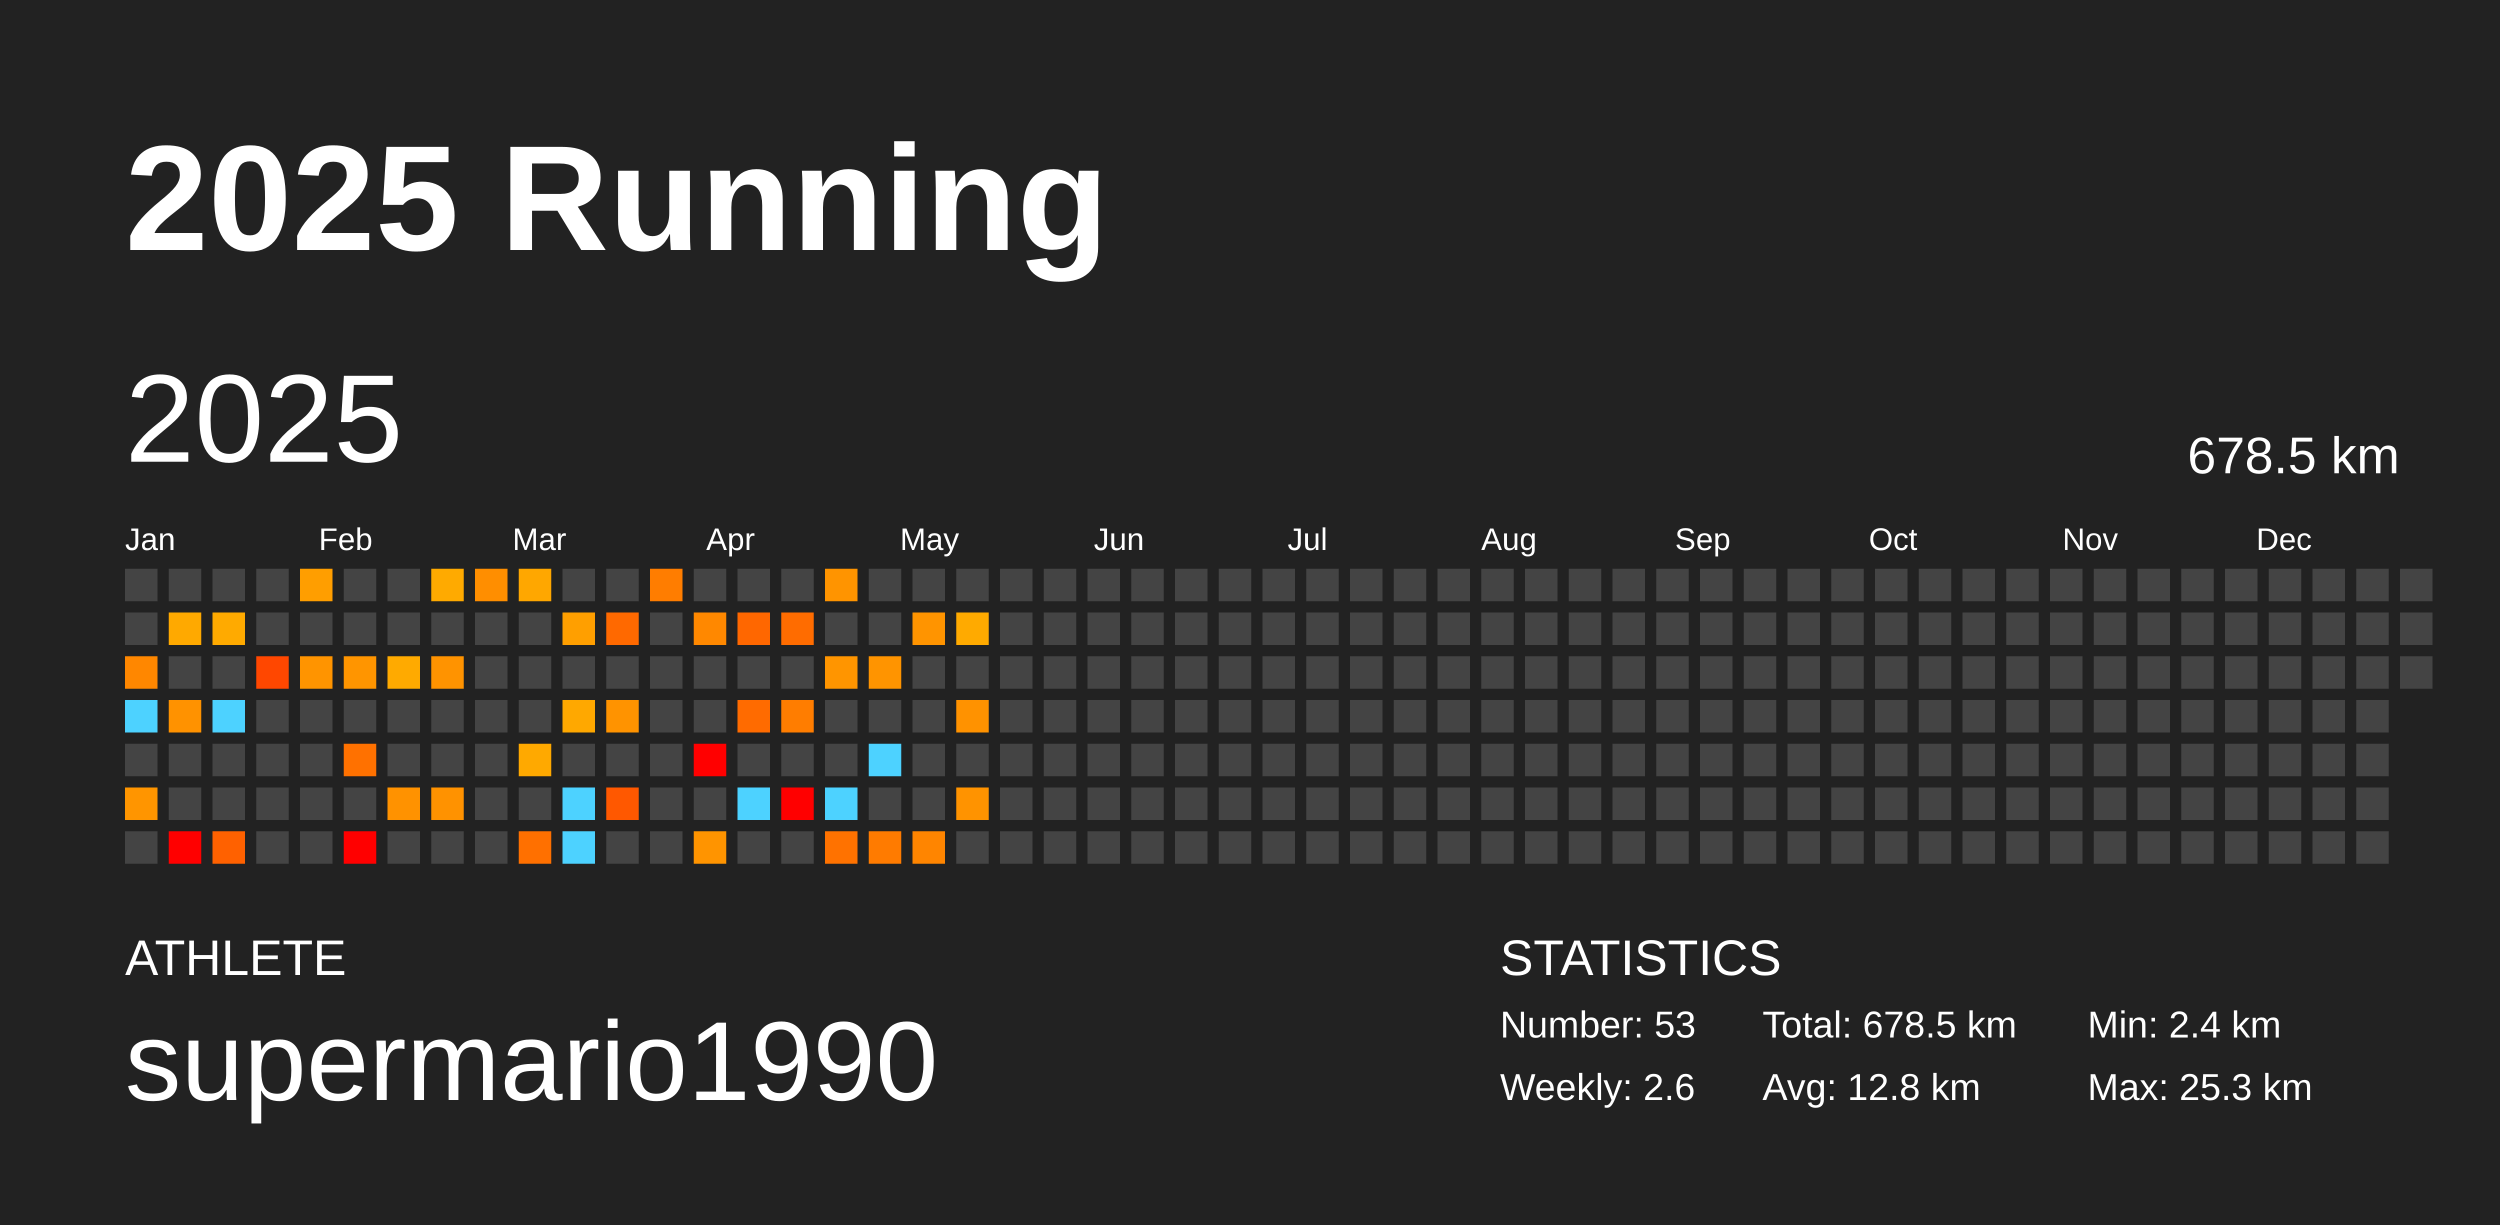
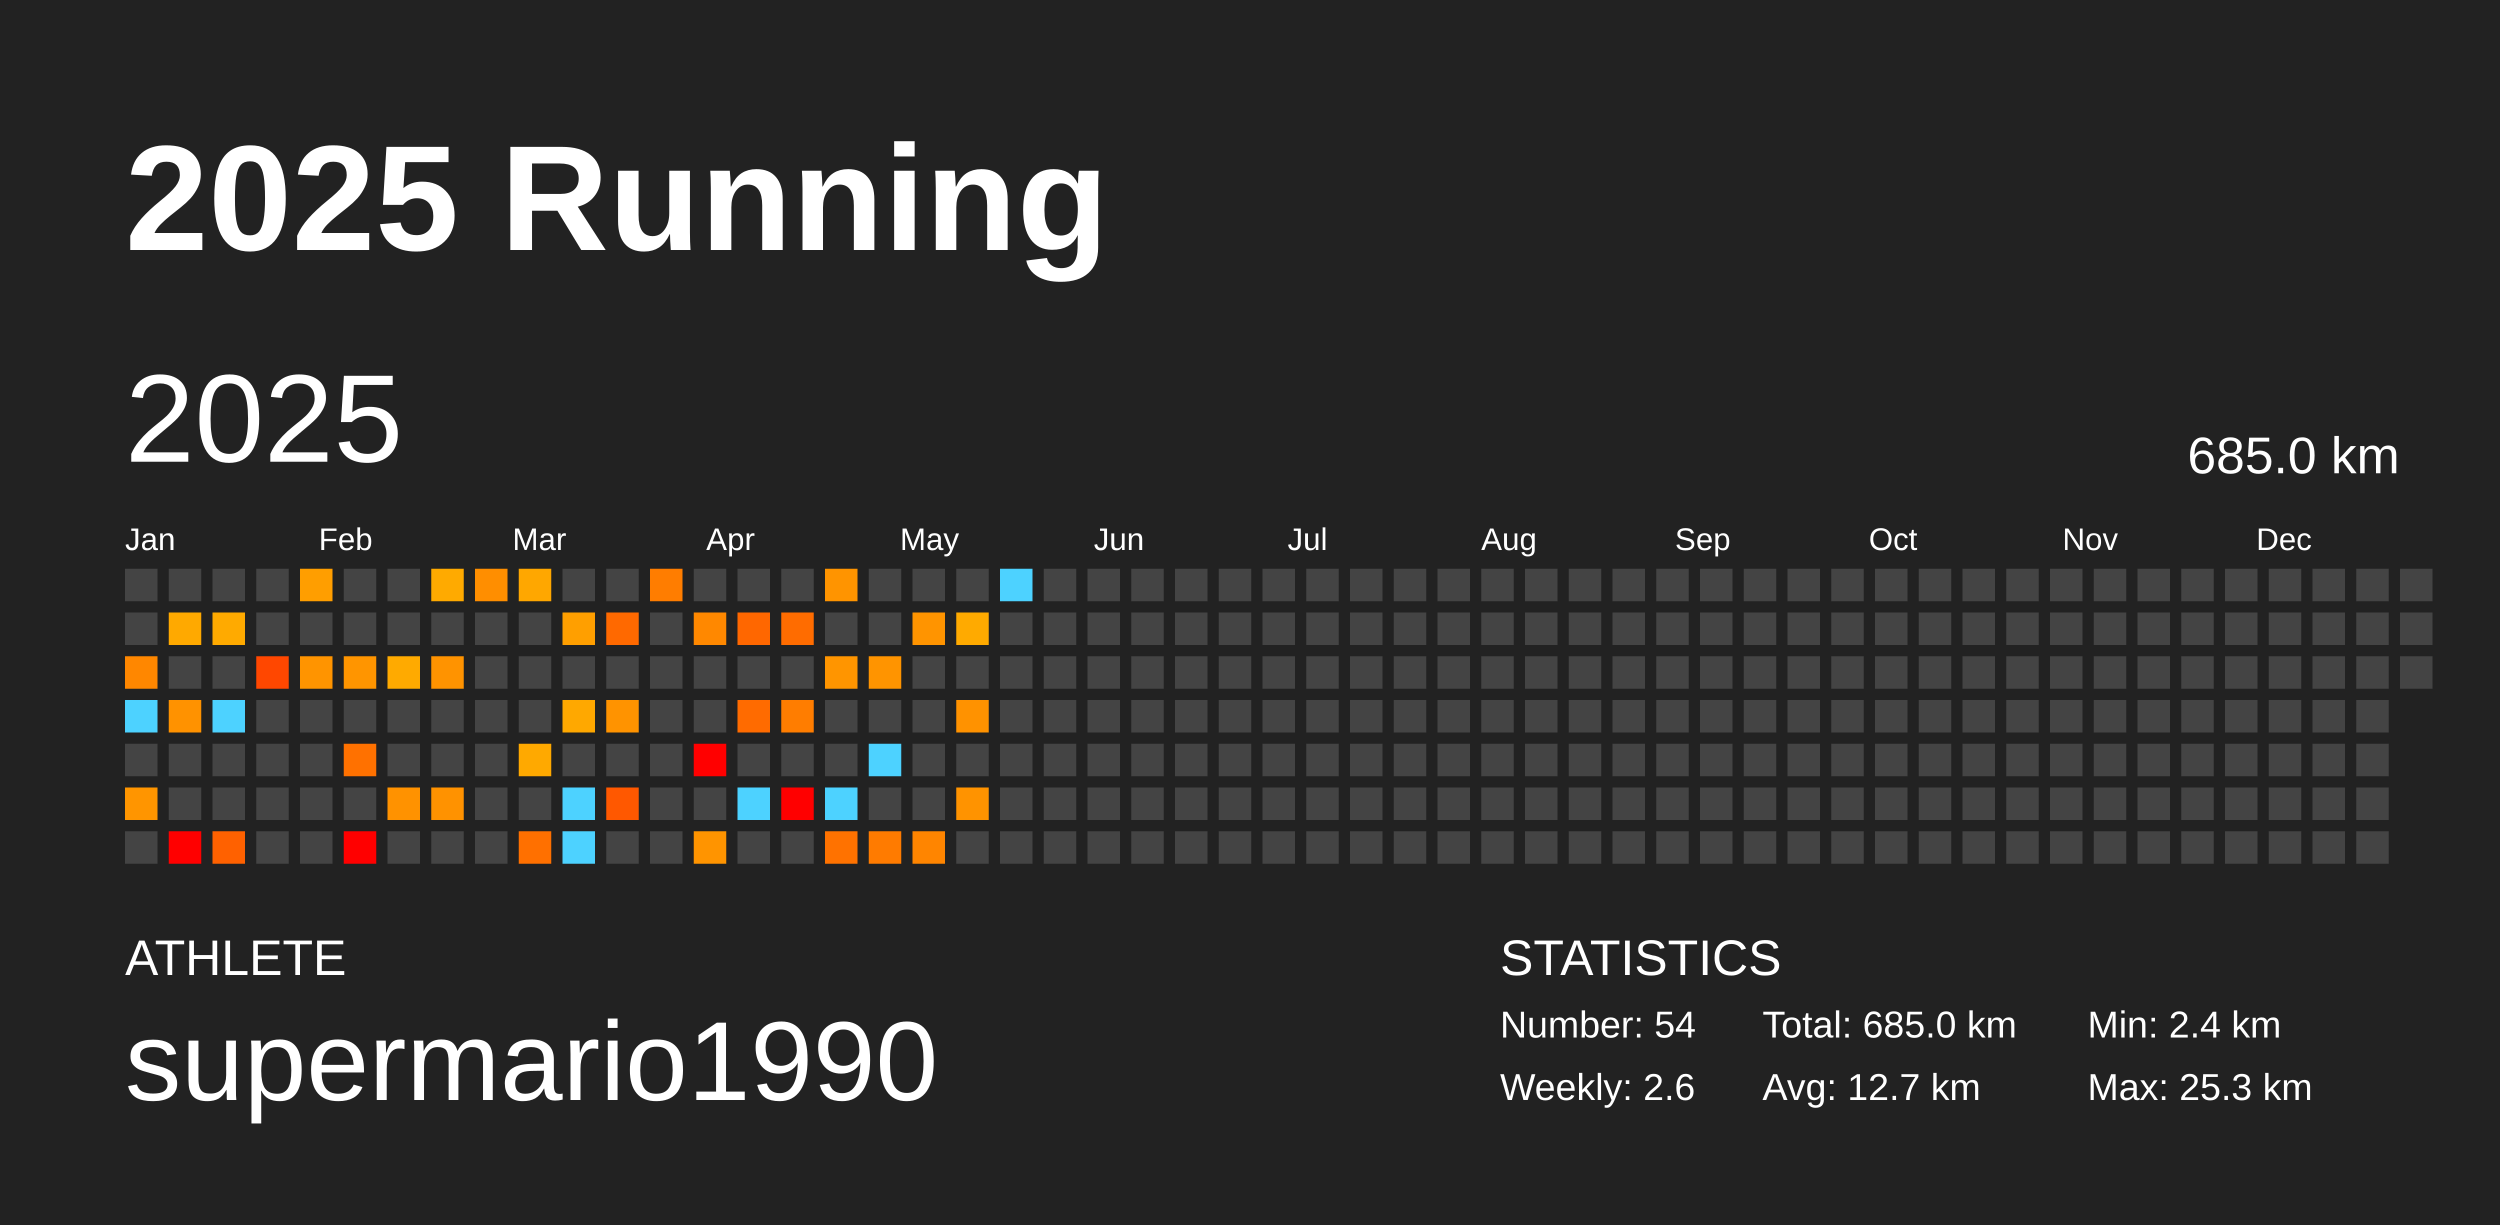
<svg xmlns="http://www.w3.org/2000/svg" baseProfile="full" height="98mm" version="1.1" viewBox="0,0,200,98" width="200mm">
  <defs />
  <rect fill="#222222" height="98" width="200" x="0" y="0" />
  <text fill="#FFFFFF" style="font-size:12px; font-family:Arial; font-weight:bold;" x="10" y="20">2025 Running</text>
  <text fill="#FFFFFF" style="font-size:4px; font-family:Arial" x="10" y="78">ATHLETE</text>
  <text fill="#FFFFFF" style="font-size:9px; font-family:Arial" x="10" y="88">supermario1990</text>
  <text fill="#FFFFFF" style="font-size:4px; font-family:Arial" x="120" y="78">STATISTICS</text>
-   <text fill="#FFFFFF" style="font-size:3px; font-family:Arial" x="120" y="83">Number: 53</text>
+   <text fill="#FFFFFF" style="font-size:3px; font-family:Arial" x="120" y="83">Number: 54</text>
  <text fill="#FFFFFF" style="font-size:3px; font-family:Arial" x="120" y="88">Weekly: 2.6</text>
-   <text fill="#FFFFFF" style="font-size:3px; font-family:Arial" x="141" y="83">Total: 678.5 km</text>
-   <text fill="#FFFFFF" style="font-size:3px; font-family:Arial" x="141" y="88">Avg: 12.8 km</text>
+   <text fill="#FFFFFF" style="font-size:3px; font-family:Arial" x="141" y="83">Total: 685.0 km</text>
+   <text fill="#FFFFFF" style="font-size:3px; font-family:Arial" x="141" y="88">Avg: 12.7 km</text>
  <text fill="#FFFFFF" style="font-size:3px; font-family:Arial" x="167" y="83">Min: 2.4 km</text>
  <text fill="#FFFFFF" style="font-size:3px; font-family:Arial" x="167" y="88">Max: 25.3 km</text>
  <text dominant-baseline="hanging" fill="#FFFFFF" style="font-size:10.0px; font-family:Arial;" x="10" y="30">2025</text>
-   <text dominant-baseline="hanging" fill="#FFFFFF" style="font-size:4.125px; font-family:Arial;" x="175" y="35">678.5 km</text>
+   <text dominant-baseline="hanging" fill="#FFFFFF" style="font-size:4.125px; font-family:Arial;" x="175" y="35">685.0 km</text>
  <text fill="#FFFFFF" style="font-size:2.5px; font-family:Arial" x="10.0" y="44">Jan</text>
  <text fill="#FFFFFF" style="font-size:2.5px; font-family:Arial" x="25.5" y="44">Feb</text>
  <text fill="#FFFFFF" style="font-size:2.5px; font-family:Arial" x="41.0" y="44">Mar</text>
  <text fill="#FFFFFF" style="font-size:2.5px; font-family:Arial" x="56.5" y="44">Apr</text>
  <text fill="#FFFFFF" style="font-size:2.5px; font-family:Arial" x="72.0" y="44">May</text>
  <text fill="#FFFFFF" style="font-size:2.5px; font-family:Arial" x="87.5" y="44">Jun</text>
  <text fill="#FFFFFF" style="font-size:2.5px; font-family:Arial" x="103.0" y="44">Jul</text>
  <text fill="#FFFFFF" style="font-size:2.5px; font-family:Arial" x="118.5" y="44">Aug</text>
  <text fill="#FFFFFF" style="font-size:2.5px; font-family:Arial" x="134.0" y="44">Sep</text>
  <text fill="#FFFFFF" style="font-size:2.5px; font-family:Arial" x="149.5" y="44">Oct</text>
  <text fill="#FFFFFF" style="font-size:2.5px; font-family:Arial" x="165.0" y="44">Nov</text>
  <text fill="#FFFFFF" style="font-size:2.5px; font-family:Arial" x="180.5" y="44">Dec</text>
  <rect fill="#444444" height="2.6" width="2.6" x="10.0" y="45.5" />
  <rect fill="#444444" height="2.6" width="2.6" x="10.0" y="49.0" />
  <rect fill="#ff8700" height="2.6" width="2.6" x="10.0" y="52.5" />
  <rect fill="#4dd2ff" height="2.6" width="2.6" x="10.0" y="56.0" />
  <rect fill="#444444" height="2.6" width="2.6" x="10.0" y="59.5" />
  <rect fill="#ff9500" height="2.6" width="2.6" x="10.0" y="63.0" />
  <rect fill="#444444" height="2.6" width="2.6" x="10.0" y="66.5" />
  <rect fill="#444444" height="2.6" width="2.6" x="13.5" y="45.5" />
  <rect fill="#ffa900" height="2.6" width="2.6" x="13.5" y="49.0" />
  <rect fill="#444444" height="2.6" width="2.6" x="13.5" y="52.5" />
  <rect fill="#ff9200" height="2.6" width="2.6" x="13.5" y="56.0" />
  <rect fill="#444444" height="2.6" width="2.6" x="13.5" y="59.5" />
  <rect fill="#444444" height="2.6" width="2.6" x="13.5" y="63.0" />
  <rect fill="red" height="2.6" width="2.6" x="13.5" y="66.5" />
  <rect fill="#444444" height="2.6" width="2.6" x="17.0" y="45.5" />
  <rect fill="#ffaa00" height="2.6" width="2.6" x="17.0" y="49.0" />
  <rect fill="#444444" height="2.6" width="2.6" x="17.0" y="52.5" />
  <rect fill="#4dd2ff" height="2.6" width="2.6" x="17.0" y="56.0" />
  <rect fill="#444444" height="2.6" width="2.6" x="17.0" y="59.5" />
  <rect fill="#444444" height="2.6" width="2.6" x="17.0" y="63.0" />
  <rect fill="#ff6100" height="2.6" width="2.6" x="17.0" y="66.5" />
  <rect fill="#444444" height="2.6" width="2.6" x="20.5" y="45.5" />
  <rect fill="#444444" height="2.6" width="2.6" x="20.5" y="49.0" />
  <rect fill="#ff4700" height="2.6" width="2.6" x="20.5" y="52.5" />
  <rect fill="#444444" height="2.6" width="2.6" x="20.5" y="56.0" />
  <rect fill="#444444" height="2.6" width="2.6" x="20.5" y="59.5" />
  <rect fill="#444444" height="2.6" width="2.6" x="20.5" y="63.0" />
  <rect fill="#444444" height="2.6" width="2.6" x="20.5" y="66.5" />
  <rect fill="#ff9e00" height="2.6" width="2.6" x="24.0" y="45.5" />
  <rect fill="#444444" height="2.6" width="2.6" x="24.0" y="49.0" />
  <rect fill="#ff9400" height="2.6" width="2.6" x="24.0" y="52.5" />
  <rect fill="#444444" height="2.6" width="2.6" x="24.0" y="56.0" />
  <rect fill="#444444" height="2.6" width="2.6" x="24.0" y="59.5" />
  <rect fill="#444444" height="2.6" width="2.6" x="24.0" y="63.0" />
  <rect fill="#444444" height="2.6" width="2.6" x="24.0" y="66.5" />
  <rect fill="#444444" height="2.6" width="2.6" x="27.5" y="45.5" />
  <rect fill="#444444" height="2.6" width="2.6" x="27.5" y="49.0" />
  <rect fill="#ff9500" height="2.6" width="2.6" x="27.5" y="52.5" />
  <rect fill="#444444" height="2.6" width="2.6" x="27.5" y="56.0" />
  <rect fill="#ff7100" height="2.6" width="2.6" x="27.5" y="59.5" />
  <rect fill="#444444" height="2.6" width="2.6" x="27.5" y="63.0" />
  <rect fill="red" height="2.6" width="2.6" x="27.5" y="66.5" />
  <rect fill="#444444" height="2.6" width="2.6" x="31.0" y="45.5" />
  <rect fill="#444444" height="2.6" width="2.6" x="31.0" y="49.0" />
  <rect fill="#ffaa00" height="2.6" width="2.6" x="31.0" y="52.5" />
  <rect fill="#444444" height="2.6" width="2.6" x="31.0" y="56.0" />
  <rect fill="#444444" height="2.6" width="2.6" x="31.0" y="59.5" />
  <rect fill="#ff9200" height="2.6" width="2.6" x="31.0" y="63.0" />
  <rect fill="#444444" height="2.6" width="2.6" x="31.0" y="66.5" />
  <rect fill="#ffaa00" height="2.6" width="2.6" x="34.5" y="45.5" />
  <rect fill="#444444" height="2.6" width="2.6" x="34.5" y="49.0" />
  <rect fill="#ff9300" height="2.6" width="2.6" x="34.5" y="52.5" />
  <rect fill="#444444" height="2.6" width="2.6" x="34.5" y="56.0" />
  <rect fill="#444444" height="2.6" width="2.6" x="34.5" y="59.5" />
  <rect fill="#ff9200" height="2.6" width="2.6" x="34.5" y="63.0" />
  <rect fill="#444444" height="2.6" width="2.6" x="34.5" y="66.5" />
  <rect fill="#ff8e00" height="2.6" width="2.6" x="38.0" y="45.5" />
  <rect fill="#444444" height="2.6" width="2.6" x="38.0" y="49.0" />
  <rect fill="#444444" height="2.6" width="2.6" x="38.0" y="52.5" />
  <rect fill="#444444" height="2.6" width="2.6" x="38.0" y="56.0" />
  <rect fill="#444444" height="2.6" width="2.6" x="38.0" y="59.5" />
  <rect fill="#444444" height="2.6" width="2.6" x="38.0" y="63.0" />
  <rect fill="#444444" height="2.6" width="2.6" x="38.0" y="66.5" />
  <rect fill="#ffa700" height="2.6" width="2.6" x="41.5" y="45.5" />
  <rect fill="#444444" height="2.6" width="2.6" x="41.5" y="49.0" />
  <rect fill="#444444" height="2.6" width="2.6" x="41.5" y="52.5" />
  <rect fill="#444444" height="2.6" width="2.6" x="41.5" y="56.0" />
  <rect fill="#ffa900" height="2.6" width="2.6" x="41.5" y="59.5" />
  <rect fill="#444444" height="2.6" width="2.6" x="41.5" y="63.0" />
  <rect fill="#ff7000" height="2.6" width="2.6" x="41.5" y="66.5" />
  <rect fill="#444444" height="2.6" width="2.6" x="45.0" y="45.5" />
  <rect fill="#ff9f00" height="2.6" width="2.6" x="45.0" y="49.0" />
  <rect fill="#444444" height="2.6" width="2.6" x="45.0" y="52.5" />
  <rect fill="#ffa800" height="2.6" width="2.6" x="45.0" y="56.0" />
  <rect fill="#444444" height="2.6" width="2.6" x="45.0" y="59.5" />
  <rect fill="#4dd2ff" height="2.6" width="2.6" x="45.0" y="63.0" />
  <rect fill="#4dd2ff" height="2.6" width="2.6" x="45.0" y="66.5" />
  <rect fill="#444444" height="2.6" width="2.6" x="48.5" y="45.5" />
  <rect fill="#ff6900" height="2.6" width="2.6" x="48.5" y="49.0" />
  <rect fill="#444444" height="2.6" width="2.6" x="48.5" y="52.5" />
  <rect fill="#ff9300" height="2.6" width="2.6" x="48.5" y="56.0" />
  <rect fill="#444444" height="2.6" width="2.6" x="48.5" y="59.5" />
  <rect fill="#ff5800" height="2.6" width="2.6" x="48.5" y="63.0" />
  <rect fill="#444444" height="2.6" width="2.6" x="48.5" y="66.5" />
  <rect fill="#ff7d00" height="2.6" width="2.6" x="52.0" y="45.5" />
  <rect fill="#444444" height="2.6" width="2.6" x="52.0" y="49.0" />
  <rect fill="#444444" height="2.6" width="2.6" x="52.0" y="52.5" />
  <rect fill="#444444" height="2.6" width="2.6" x="52.0" y="56.0" />
  <rect fill="#444444" height="2.6" width="2.6" x="52.0" y="59.5" />
  <rect fill="#444444" height="2.6" width="2.6" x="52.0" y="63.0" />
  <rect fill="#444444" height="2.6" width="2.6" x="52.0" y="66.5" />
  <rect fill="#444444" height="2.6" width="2.6" x="55.5" y="45.5" />
  <rect fill="#ff8800" height="2.6" width="2.6" x="55.5" y="49.0" />
  <rect fill="#444444" height="2.6" width="2.6" x="55.5" y="52.5" />
  <rect fill="#444444" height="2.6" width="2.6" x="55.5" y="56.0" />
  <rect fill="red" height="2.6" width="2.6" x="55.5" y="59.5" />
  <rect fill="#444444" height="2.6" width="2.6" x="55.5" y="63.0" />
  <rect fill="#ff9400" height="2.6" width="2.6" x="55.5" y="66.5" />
  <rect fill="#444444" height="2.6" width="2.6" x="59.0" y="45.5" />
  <rect fill="#ff6700" height="2.6" width="2.6" x="59.0" y="49.0" />
  <rect fill="#444444" height="2.6" width="2.6" x="59.0" y="52.5" />
  <rect fill="#ff6b00" height="2.6" width="2.6" x="59.0" y="56.0" />
  <rect fill="#444444" height="2.6" width="2.6" x="59.0" y="59.5" />
  <rect fill="#4dd2ff" height="2.6" width="2.6" x="59.0" y="63.0" />
  <rect fill="#444444" height="2.6" width="2.6" x="59.0" y="66.5" />
  <rect fill="#444444" height="2.6" width="2.6" x="62.5" y="45.5" />
  <rect fill="#ff6c00" height="2.6" width="2.6" x="62.5" y="49.0" />
  <rect fill="#444444" height="2.6" width="2.6" x="62.5" y="52.5" />
  <rect fill="#ff7d00" height="2.6" width="2.6" x="62.5" y="56.0" />
  <rect fill="#444444" height="2.6" width="2.6" x="62.5" y="59.5" />
  <rect fill="red" height="2.6" width="2.6" x="62.5" y="63.0" />
  <rect fill="#444444" height="2.6" width="2.6" x="62.5" y="66.5" />
  <rect fill="#ff9400" height="2.6" width="2.6" x="66.0" y="45.5" />
  <rect fill="#444444" height="2.6" width="2.6" x="66.0" y="49.0" />
  <rect fill="#ff9500" height="2.6" width="2.6" x="66.0" y="52.5" />
  <rect fill="#444444" height="2.6" width="2.6" x="66.0" y="56.0" />
  <rect fill="#444444" height="2.6" width="2.6" x="66.0" y="59.5" />
  <rect fill="#4dd2ff" height="2.6" width="2.6" x="66.0" y="63.0" />
  <rect fill="#ff7200" height="2.6" width="2.6" x="66.0" y="66.5" />
  <rect fill="#444444" height="2.6" width="2.6" x="69.5" y="45.5" />
  <rect fill="#444444" height="2.6" width="2.6" x="69.5" y="49.0" />
  <rect fill="#ff9400" height="2.6" width="2.6" x="69.5" y="52.5" />
  <rect fill="#444444" height="2.6" width="2.6" x="69.5" y="56.0" />
  <rect fill="#4dd2ff" height="2.6" width="2.6" x="69.5" y="59.5" />
  <rect fill="#444444" height="2.6" width="2.6" x="69.5" y="63.0" />
  <rect fill="#ff7b00" height="2.6" width="2.6" x="69.5" y="66.5" />
  <rect fill="#444444" height="2.6" width="2.6" x="73.0" y="45.5" />
  <rect fill="#ff9400" height="2.6" width="2.6" x="73.0" y="49.0" />
  <rect fill="#444444" height="2.6" width="2.6" x="73.0" y="52.5" />
  <rect fill="#444444" height="2.6" width="2.6" x="73.0" y="56.0" />
  <rect fill="#444444" height="2.6" width="2.6" x="73.0" y="59.5" />
  <rect fill="#444444" height="2.6" width="2.6" x="73.0" y="63.0" />
  <rect fill="#ff8500" height="2.6" width="2.6" x="73.0" y="66.5" />
  <rect fill="#444444" height="2.6" width="2.6" x="76.5" y="45.5" />
  <rect fill="#ffaa00" height="2.6" width="2.6" x="76.5" y="49.0" />
  <rect fill="#444444" height="2.6" width="2.6" x="76.5" y="52.5" />
  <rect fill="#ff9200" height="2.6" width="2.6" x="76.5" y="56.0" />
  <rect fill="#444444" height="2.6" width="2.6" x="76.5" y="59.5" />
  <rect fill="#ff9300" height="2.6" width="2.6" x="76.5" y="63.0" />
  <rect fill="#444444" height="2.6" width="2.6" x="76.5" y="66.5" />
-   <rect fill="#444444" height="2.6" width="2.6" x="80.0" y="45.5" />
+   <rect fill="#4dd2ff" height="2.6" width="2.6" x="80.0" y="45.5" />
  <rect fill="#444444" height="2.6" width="2.6" x="80.0" y="49.0" />
  <rect fill="#444444" height="2.6" width="2.6" x="80.0" y="52.5" />
  <rect fill="#444444" height="2.6" width="2.6" x="80.0" y="56.0" />
  <rect fill="#444444" height="2.6" width="2.6" x="80.0" y="59.5" />
  <rect fill="#444444" height="2.6" width="2.6" x="80.0" y="63.0" />
  <rect fill="#444444" height="2.6" width="2.6" x="80.0" y="66.5" />
  <rect fill="#444444" height="2.6" width="2.6" x="83.5" y="45.5" />
  <rect fill="#444444" height="2.6" width="2.6" x="83.5" y="49.0" />
  <rect fill="#444444" height="2.6" width="2.6" x="83.5" y="52.5" />
  <rect fill="#444444" height="2.6" width="2.6" x="83.5" y="56.0" />
  <rect fill="#444444" height="2.6" width="2.6" x="83.5" y="59.5" />
  <rect fill="#444444" height="2.6" width="2.6" x="83.5" y="63.0" />
  <rect fill="#444444" height="2.6" width="2.6" x="83.5" y="66.5" />
  <rect fill="#444444" height="2.6" width="2.6" x="87.0" y="45.5" />
  <rect fill="#444444" height="2.6" width="2.6" x="87.0" y="49.0" />
  <rect fill="#444444" height="2.6" width="2.6" x="87.0" y="52.5" />
  <rect fill="#444444" height="2.6" width="2.6" x="87.0" y="56.0" />
  <rect fill="#444444" height="2.6" width="2.6" x="87.0" y="59.5" />
  <rect fill="#444444" height="2.6" width="2.6" x="87.0" y="63.0" />
  <rect fill="#444444" height="2.6" width="2.6" x="87.0" y="66.5" />
  <rect fill="#444444" height="2.6" width="2.6" x="90.5" y="45.5" />
  <rect fill="#444444" height="2.6" width="2.6" x="90.5" y="49.0" />
  <rect fill="#444444" height="2.6" width="2.6" x="90.5" y="52.5" />
  <rect fill="#444444" height="2.6" width="2.6" x="90.5" y="56.0" />
  <rect fill="#444444" height="2.6" width="2.6" x="90.5" y="59.5" />
  <rect fill="#444444" height="2.6" width="2.6" x="90.5" y="63.0" />
  <rect fill="#444444" height="2.6" width="2.6" x="90.5" y="66.5" />
  <rect fill="#444444" height="2.6" width="2.6" x="94.0" y="45.5" />
  <rect fill="#444444" height="2.6" width="2.6" x="94.0" y="49.0" />
  <rect fill="#444444" height="2.6" width="2.6" x="94.0" y="52.5" />
  <rect fill="#444444" height="2.6" width="2.6" x="94.0" y="56.0" />
  <rect fill="#444444" height="2.6" width="2.6" x="94.0" y="59.5" />
  <rect fill="#444444" height="2.6" width="2.6" x="94.0" y="63.0" />
  <rect fill="#444444" height="2.6" width="2.6" x="94.0" y="66.5" />
  <rect fill="#444444" height="2.6" width="2.6" x="97.5" y="45.5" />
  <rect fill="#444444" height="2.6" width="2.6" x="97.5" y="49.0" />
  <rect fill="#444444" height="2.6" width="2.6" x="97.5" y="52.5" />
  <rect fill="#444444" height="2.6" width="2.6" x="97.5" y="56.0" />
  <rect fill="#444444" height="2.6" width="2.6" x="97.5" y="59.5" />
  <rect fill="#444444" height="2.6" width="2.6" x="97.5" y="63.0" />
  <rect fill="#444444" height="2.6" width="2.6" x="97.5" y="66.5" />
  <rect fill="#444444" height="2.6" width="2.6" x="101.0" y="45.5" />
  <rect fill="#444444" height="2.6" width="2.6" x="101.0" y="49.0" />
  <rect fill="#444444" height="2.6" width="2.6" x="101.0" y="52.5" />
  <rect fill="#444444" height="2.6" width="2.6" x="101.0" y="56.0" />
  <rect fill="#444444" height="2.6" width="2.6" x="101.0" y="59.5" />
  <rect fill="#444444" height="2.6" width="2.6" x="101.0" y="63.0" />
  <rect fill="#444444" height="2.6" width="2.6" x="101.0" y="66.5" />
  <rect fill="#444444" height="2.6" width="2.6" x="104.5" y="45.5" />
  <rect fill="#444444" height="2.6" width="2.6" x="104.5" y="49.0" />
  <rect fill="#444444" height="2.6" width="2.6" x="104.5" y="52.5" />
  <rect fill="#444444" height="2.6" width="2.6" x="104.5" y="56.0" />
  <rect fill="#444444" height="2.6" width="2.6" x="104.5" y="59.5" />
  <rect fill="#444444" height="2.6" width="2.6" x="104.5" y="63.0" />
  <rect fill="#444444" height="2.6" width="2.6" x="104.5" y="66.5" />
  <rect fill="#444444" height="2.6" width="2.6" x="108.0" y="45.5" />
  <rect fill="#444444" height="2.6" width="2.6" x="108.0" y="49.0" />
  <rect fill="#444444" height="2.6" width="2.6" x="108.0" y="52.5" />
  <rect fill="#444444" height="2.6" width="2.6" x="108.0" y="56.0" />
  <rect fill="#444444" height="2.6" width="2.6" x="108.0" y="59.5" />
  <rect fill="#444444" height="2.6" width="2.6" x="108.0" y="63.0" />
  <rect fill="#444444" height="2.6" width="2.6" x="108.0" y="66.5" />
  <rect fill="#444444" height="2.6" width="2.6" x="111.5" y="45.5" />
  <rect fill="#444444" height="2.6" width="2.6" x="111.5" y="49.0" />
  <rect fill="#444444" height="2.6" width="2.6" x="111.5" y="52.5" />
  <rect fill="#444444" height="2.6" width="2.6" x="111.5" y="56.0" />
  <rect fill="#444444" height="2.6" width="2.6" x="111.5" y="59.5" />
  <rect fill="#444444" height="2.6" width="2.6" x="111.5" y="63.0" />
  <rect fill="#444444" height="2.6" width="2.6" x="111.5" y="66.5" />
  <rect fill="#444444" height="2.6" width="2.6" x="115.0" y="45.5" />
  <rect fill="#444444" height="2.6" width="2.6" x="115.0" y="49.0" />
  <rect fill="#444444" height="2.6" width="2.6" x="115.0" y="52.5" />
  <rect fill="#444444" height="2.6" width="2.6" x="115.0" y="56.0" />
  <rect fill="#444444" height="2.6" width="2.6" x="115.0" y="59.5" />
  <rect fill="#444444" height="2.6" width="2.6" x="115.0" y="63.0" />
  <rect fill="#444444" height="2.6" width="2.6" x="115.0" y="66.5" />
  <rect fill="#444444" height="2.6" width="2.6" x="118.5" y="45.5" />
  <rect fill="#444444" height="2.6" width="2.6" x="118.5" y="49.0" />
  <rect fill="#444444" height="2.6" width="2.6" x="118.5" y="52.5" />
  <rect fill="#444444" height="2.6" width="2.6" x="118.5" y="56.0" />
  <rect fill="#444444" height="2.6" width="2.6" x="118.5" y="59.5" />
  <rect fill="#444444" height="2.6" width="2.6" x="118.5" y="63.0" />
  <rect fill="#444444" height="2.6" width="2.6" x="118.5" y="66.5" />
  <rect fill="#444444" height="2.6" width="2.6" x="122.0" y="45.5" />
  <rect fill="#444444" height="2.6" width="2.6" x="122.0" y="49.0" />
  <rect fill="#444444" height="2.6" width="2.6" x="122.0" y="52.5" />
  <rect fill="#444444" height="2.6" width="2.6" x="122.0" y="56.0" />
  <rect fill="#444444" height="2.6" width="2.6" x="122.0" y="59.5" />
  <rect fill="#444444" height="2.6" width="2.6" x="122.0" y="63.0" />
  <rect fill="#444444" height="2.6" width="2.6" x="122.0" y="66.5" />
  <rect fill="#444444" height="2.6" width="2.6" x="125.5" y="45.5" />
  <rect fill="#444444" height="2.6" width="2.6" x="125.5" y="49.0" />
  <rect fill="#444444" height="2.6" width="2.6" x="125.5" y="52.5" />
  <rect fill="#444444" height="2.6" width="2.6" x="125.5" y="56.0" />
  <rect fill="#444444" height="2.6" width="2.6" x="125.5" y="59.5" />
  <rect fill="#444444" height="2.6" width="2.6" x="125.5" y="63.0" />
  <rect fill="#444444" height="2.6" width="2.6" x="125.5" y="66.5" />
  <rect fill="#444444" height="2.6" width="2.6" x="129.0" y="45.5" />
  <rect fill="#444444" height="2.6" width="2.6" x="129.0" y="49.0" />
  <rect fill="#444444" height="2.6" width="2.6" x="129.0" y="52.5" />
  <rect fill="#444444" height="2.6" width="2.6" x="129.0" y="56.0" />
  <rect fill="#444444" height="2.6" width="2.6" x="129.0" y="59.5" />
  <rect fill="#444444" height="2.6" width="2.6" x="129.0" y="63.0" />
  <rect fill="#444444" height="2.6" width="2.6" x="129.0" y="66.5" />
  <rect fill="#444444" height="2.6" width="2.6" x="132.5" y="45.5" />
  <rect fill="#444444" height="2.6" width="2.6" x="132.5" y="49.0" />
  <rect fill="#444444" height="2.6" width="2.6" x="132.5" y="52.5" />
  <rect fill="#444444" height="2.6" width="2.6" x="132.5" y="56.0" />
  <rect fill="#444444" height="2.6" width="2.6" x="132.5" y="59.5" />
  <rect fill="#444444" height="2.6" width="2.6" x="132.5" y="63.0" />
  <rect fill="#444444" height="2.6" width="2.6" x="132.5" y="66.5" />
  <rect fill="#444444" height="2.6" width="2.6" x="136.0" y="45.5" />
  <rect fill="#444444" height="2.6" width="2.6" x="136.0" y="49.0" />
  <rect fill="#444444" height="2.6" width="2.6" x="136.0" y="52.5" />
  <rect fill="#444444" height="2.6" width="2.6" x="136.0" y="56.0" />
  <rect fill="#444444" height="2.6" width="2.6" x="136.0" y="59.5" />
  <rect fill="#444444" height="2.6" width="2.6" x="136.0" y="63.0" />
  <rect fill="#444444" height="2.6" width="2.6" x="136.0" y="66.5" />
  <rect fill="#444444" height="2.6" width="2.6" x="139.5" y="45.5" />
  <rect fill="#444444" height="2.6" width="2.6" x="139.5" y="49.0" />
  <rect fill="#444444" height="2.6" width="2.6" x="139.5" y="52.5" />
  <rect fill="#444444" height="2.6" width="2.6" x="139.5" y="56.0" />
  <rect fill="#444444" height="2.6" width="2.6" x="139.5" y="59.5" />
  <rect fill="#444444" height="2.6" width="2.6" x="139.5" y="63.0" />
  <rect fill="#444444" height="2.6" width="2.6" x="139.5" y="66.5" />
  <rect fill="#444444" height="2.6" width="2.6" x="143.0" y="45.5" />
  <rect fill="#444444" height="2.6" width="2.6" x="143.0" y="49.0" />
  <rect fill="#444444" height="2.6" width="2.6" x="143.0" y="52.5" />
  <rect fill="#444444" height="2.6" width="2.6" x="143.0" y="56.0" />
  <rect fill="#444444" height="2.6" width="2.6" x="143.0" y="59.5" />
  <rect fill="#444444" height="2.6" width="2.6" x="143.0" y="63.0" />
  <rect fill="#444444" height="2.6" width="2.6" x="143.0" y="66.5" />
  <rect fill="#444444" height="2.6" width="2.6" x="146.5" y="45.5" />
  <rect fill="#444444" height="2.6" width="2.6" x="146.5" y="49.0" />
  <rect fill="#444444" height="2.6" width="2.6" x="146.5" y="52.5" />
  <rect fill="#444444" height="2.6" width="2.6" x="146.5" y="56.0" />
  <rect fill="#444444" height="2.6" width="2.6" x="146.5" y="59.5" />
  <rect fill="#444444" height="2.6" width="2.6" x="146.5" y="63.0" />
  <rect fill="#444444" height="2.6" width="2.6" x="146.5" y="66.5" />
  <rect fill="#444444" height="2.6" width="2.6" x="150.0" y="45.5" />
  <rect fill="#444444" height="2.6" width="2.6" x="150.0" y="49.0" />
  <rect fill="#444444" height="2.6" width="2.6" x="150.0" y="52.5" />
  <rect fill="#444444" height="2.6" width="2.6" x="150.0" y="56.0" />
  <rect fill="#444444" height="2.6" width="2.6" x="150.0" y="59.5" />
  <rect fill="#444444" height="2.6" width="2.6" x="150.0" y="63.0" />
  <rect fill="#444444" height="2.6" width="2.6" x="150.0" y="66.5" />
  <rect fill="#444444" height="2.6" width="2.6" x="153.5" y="45.5" />
  <rect fill="#444444" height="2.6" width="2.6" x="153.5" y="49.0" />
  <rect fill="#444444" height="2.6" width="2.6" x="153.5" y="52.5" />
  <rect fill="#444444" height="2.6" width="2.6" x="153.5" y="56.0" />
  <rect fill="#444444" height="2.6" width="2.6" x="153.5" y="59.5" />
  <rect fill="#444444" height="2.6" width="2.6" x="153.5" y="63.0" />
  <rect fill="#444444" height="2.6" width="2.6" x="153.5" y="66.5" />
  <rect fill="#444444" height="2.6" width="2.6" x="157.0" y="45.5" />
  <rect fill="#444444" height="2.6" width="2.6" x="157.0" y="49.0" />
  <rect fill="#444444" height="2.6" width="2.6" x="157.0" y="52.5" />
  <rect fill="#444444" height="2.6" width="2.6" x="157.0" y="56.0" />
  <rect fill="#444444" height="2.6" width="2.6" x="157.0" y="59.5" />
  <rect fill="#444444" height="2.6" width="2.6" x="157.0" y="63.0" />
  <rect fill="#444444" height="2.6" width="2.6" x="157.0" y="66.5" />
  <rect fill="#444444" height="2.6" width="2.6" x="160.5" y="45.5" />
  <rect fill="#444444" height="2.6" width="2.6" x="160.5" y="49.0" />
  <rect fill="#444444" height="2.6" width="2.6" x="160.5" y="52.5" />
  <rect fill="#444444" height="2.6" width="2.6" x="160.5" y="56.0" />
  <rect fill="#444444" height="2.6" width="2.6" x="160.5" y="59.5" />
  <rect fill="#444444" height="2.6" width="2.6" x="160.5" y="63.0" />
  <rect fill="#444444" height="2.6" width="2.6" x="160.5" y="66.5" />
  <rect fill="#444444" height="2.6" width="2.6" x="164.0" y="45.5" />
  <rect fill="#444444" height="2.6" width="2.6" x="164.0" y="49.0" />
  <rect fill="#444444" height="2.6" width="2.6" x="164.0" y="52.5" />
  <rect fill="#444444" height="2.6" width="2.6" x="164.0" y="56.0" />
  <rect fill="#444444" height="2.6" width="2.6" x="164.0" y="59.5" />
  <rect fill="#444444" height="2.6" width="2.6" x="164.0" y="63.0" />
  <rect fill="#444444" height="2.6" width="2.6" x="164.0" y="66.5" />
  <rect fill="#444444" height="2.6" width="2.6" x="167.5" y="45.5" />
  <rect fill="#444444" height="2.6" width="2.6" x="167.5" y="49.0" />
  <rect fill="#444444" height="2.6" width="2.6" x="167.5" y="52.5" />
  <rect fill="#444444" height="2.6" width="2.6" x="167.5" y="56.0" />
  <rect fill="#444444" height="2.6" width="2.6" x="167.5" y="59.5" />
  <rect fill="#444444" height="2.6" width="2.6" x="167.5" y="63.0" />
  <rect fill="#444444" height="2.6" width="2.6" x="167.5" y="66.5" />
  <rect fill="#444444" height="2.6" width="2.6" x="171.0" y="45.5" />
  <rect fill="#444444" height="2.6" width="2.6" x="171.0" y="49.0" />
  <rect fill="#444444" height="2.6" width="2.6" x="171.0" y="52.5" />
  <rect fill="#444444" height="2.6" width="2.6" x="171.0" y="56.0" />
  <rect fill="#444444" height="2.6" width="2.6" x="171.0" y="59.5" />
  <rect fill="#444444" height="2.6" width="2.6" x="171.0" y="63.0" />
  <rect fill="#444444" height="2.6" width="2.6" x="171.0" y="66.5" />
  <rect fill="#444444" height="2.6" width="2.6" x="174.5" y="45.5" />
  <rect fill="#444444" height="2.6" width="2.6" x="174.5" y="49.0" />
  <rect fill="#444444" height="2.6" width="2.6" x="174.5" y="52.5" />
  <rect fill="#444444" height="2.6" width="2.6" x="174.5" y="56.0" />
  <rect fill="#444444" height="2.6" width="2.6" x="174.5" y="59.5" />
  <rect fill="#444444" height="2.6" width="2.6" x="174.5" y="63.0" />
  <rect fill="#444444" height="2.6" width="2.6" x="174.5" y="66.5" />
  <rect fill="#444444" height="2.6" width="2.6" x="178.0" y="45.5" />
  <rect fill="#444444" height="2.6" width="2.6" x="178.0" y="49.0" />
  <rect fill="#444444" height="2.6" width="2.6" x="178.0" y="52.5" />
  <rect fill="#444444" height="2.6" width="2.6" x="178.0" y="56.0" />
  <rect fill="#444444" height="2.6" width="2.6" x="178.0" y="59.5" />
  <rect fill="#444444" height="2.6" width="2.6" x="178.0" y="63.0" />
  <rect fill="#444444" height="2.6" width="2.6" x="178.0" y="66.5" />
  <rect fill="#444444" height="2.6" width="2.6" x="181.5" y="45.5" />
  <rect fill="#444444" height="2.6" width="2.6" x="181.5" y="49.0" />
  <rect fill="#444444" height="2.6" width="2.6" x="181.5" y="52.5" />
  <rect fill="#444444" height="2.6" width="2.6" x="181.5" y="56.0" />
  <rect fill="#444444" height="2.6" width="2.6" x="181.5" y="59.5" />
  <rect fill="#444444" height="2.6" width="2.6" x="181.5" y="63.0" />
  <rect fill="#444444" height="2.6" width="2.6" x="181.5" y="66.5" />
  <rect fill="#444444" height="2.6" width="2.6" x="185.0" y="45.5" />
  <rect fill="#444444" height="2.6" width="2.6" x="185.0" y="49.0" />
  <rect fill="#444444" height="2.6" width="2.6" x="185.0" y="52.5" />
  <rect fill="#444444" height="2.6" width="2.6" x="185.0" y="56.0" />
  <rect fill="#444444" height="2.6" width="2.6" x="185.0" y="59.5" />
  <rect fill="#444444" height="2.6" width="2.6" x="185.0" y="63.0" />
  <rect fill="#444444" height="2.6" width="2.6" x="185.0" y="66.5" />
  <rect fill="#444444" height="2.6" width="2.6" x="188.5" y="45.5" />
  <rect fill="#444444" height="2.6" width="2.6" x="188.5" y="49.0" />
  <rect fill="#444444" height="2.6" width="2.6" x="188.5" y="52.5" />
  <rect fill="#444444" height="2.6" width="2.6" x="188.5" y="56.0" />
  <rect fill="#444444" height="2.6" width="2.6" x="188.5" y="59.5" />
  <rect fill="#444444" height="2.6" width="2.6" x="188.5" y="63.0" />
  <rect fill="#444444" height="2.6" width="2.6" x="188.5" y="66.5" />
  <rect fill="#444444" height="2.6" width="2.6" x="192.0" y="45.5" />
  <rect fill="#444444" height="2.6" width="2.6" x="192.0" y="49.0" />
  <rect fill="#444444" height="2.6" width="2.6" x="192.0" y="52.5" />
</svg>
